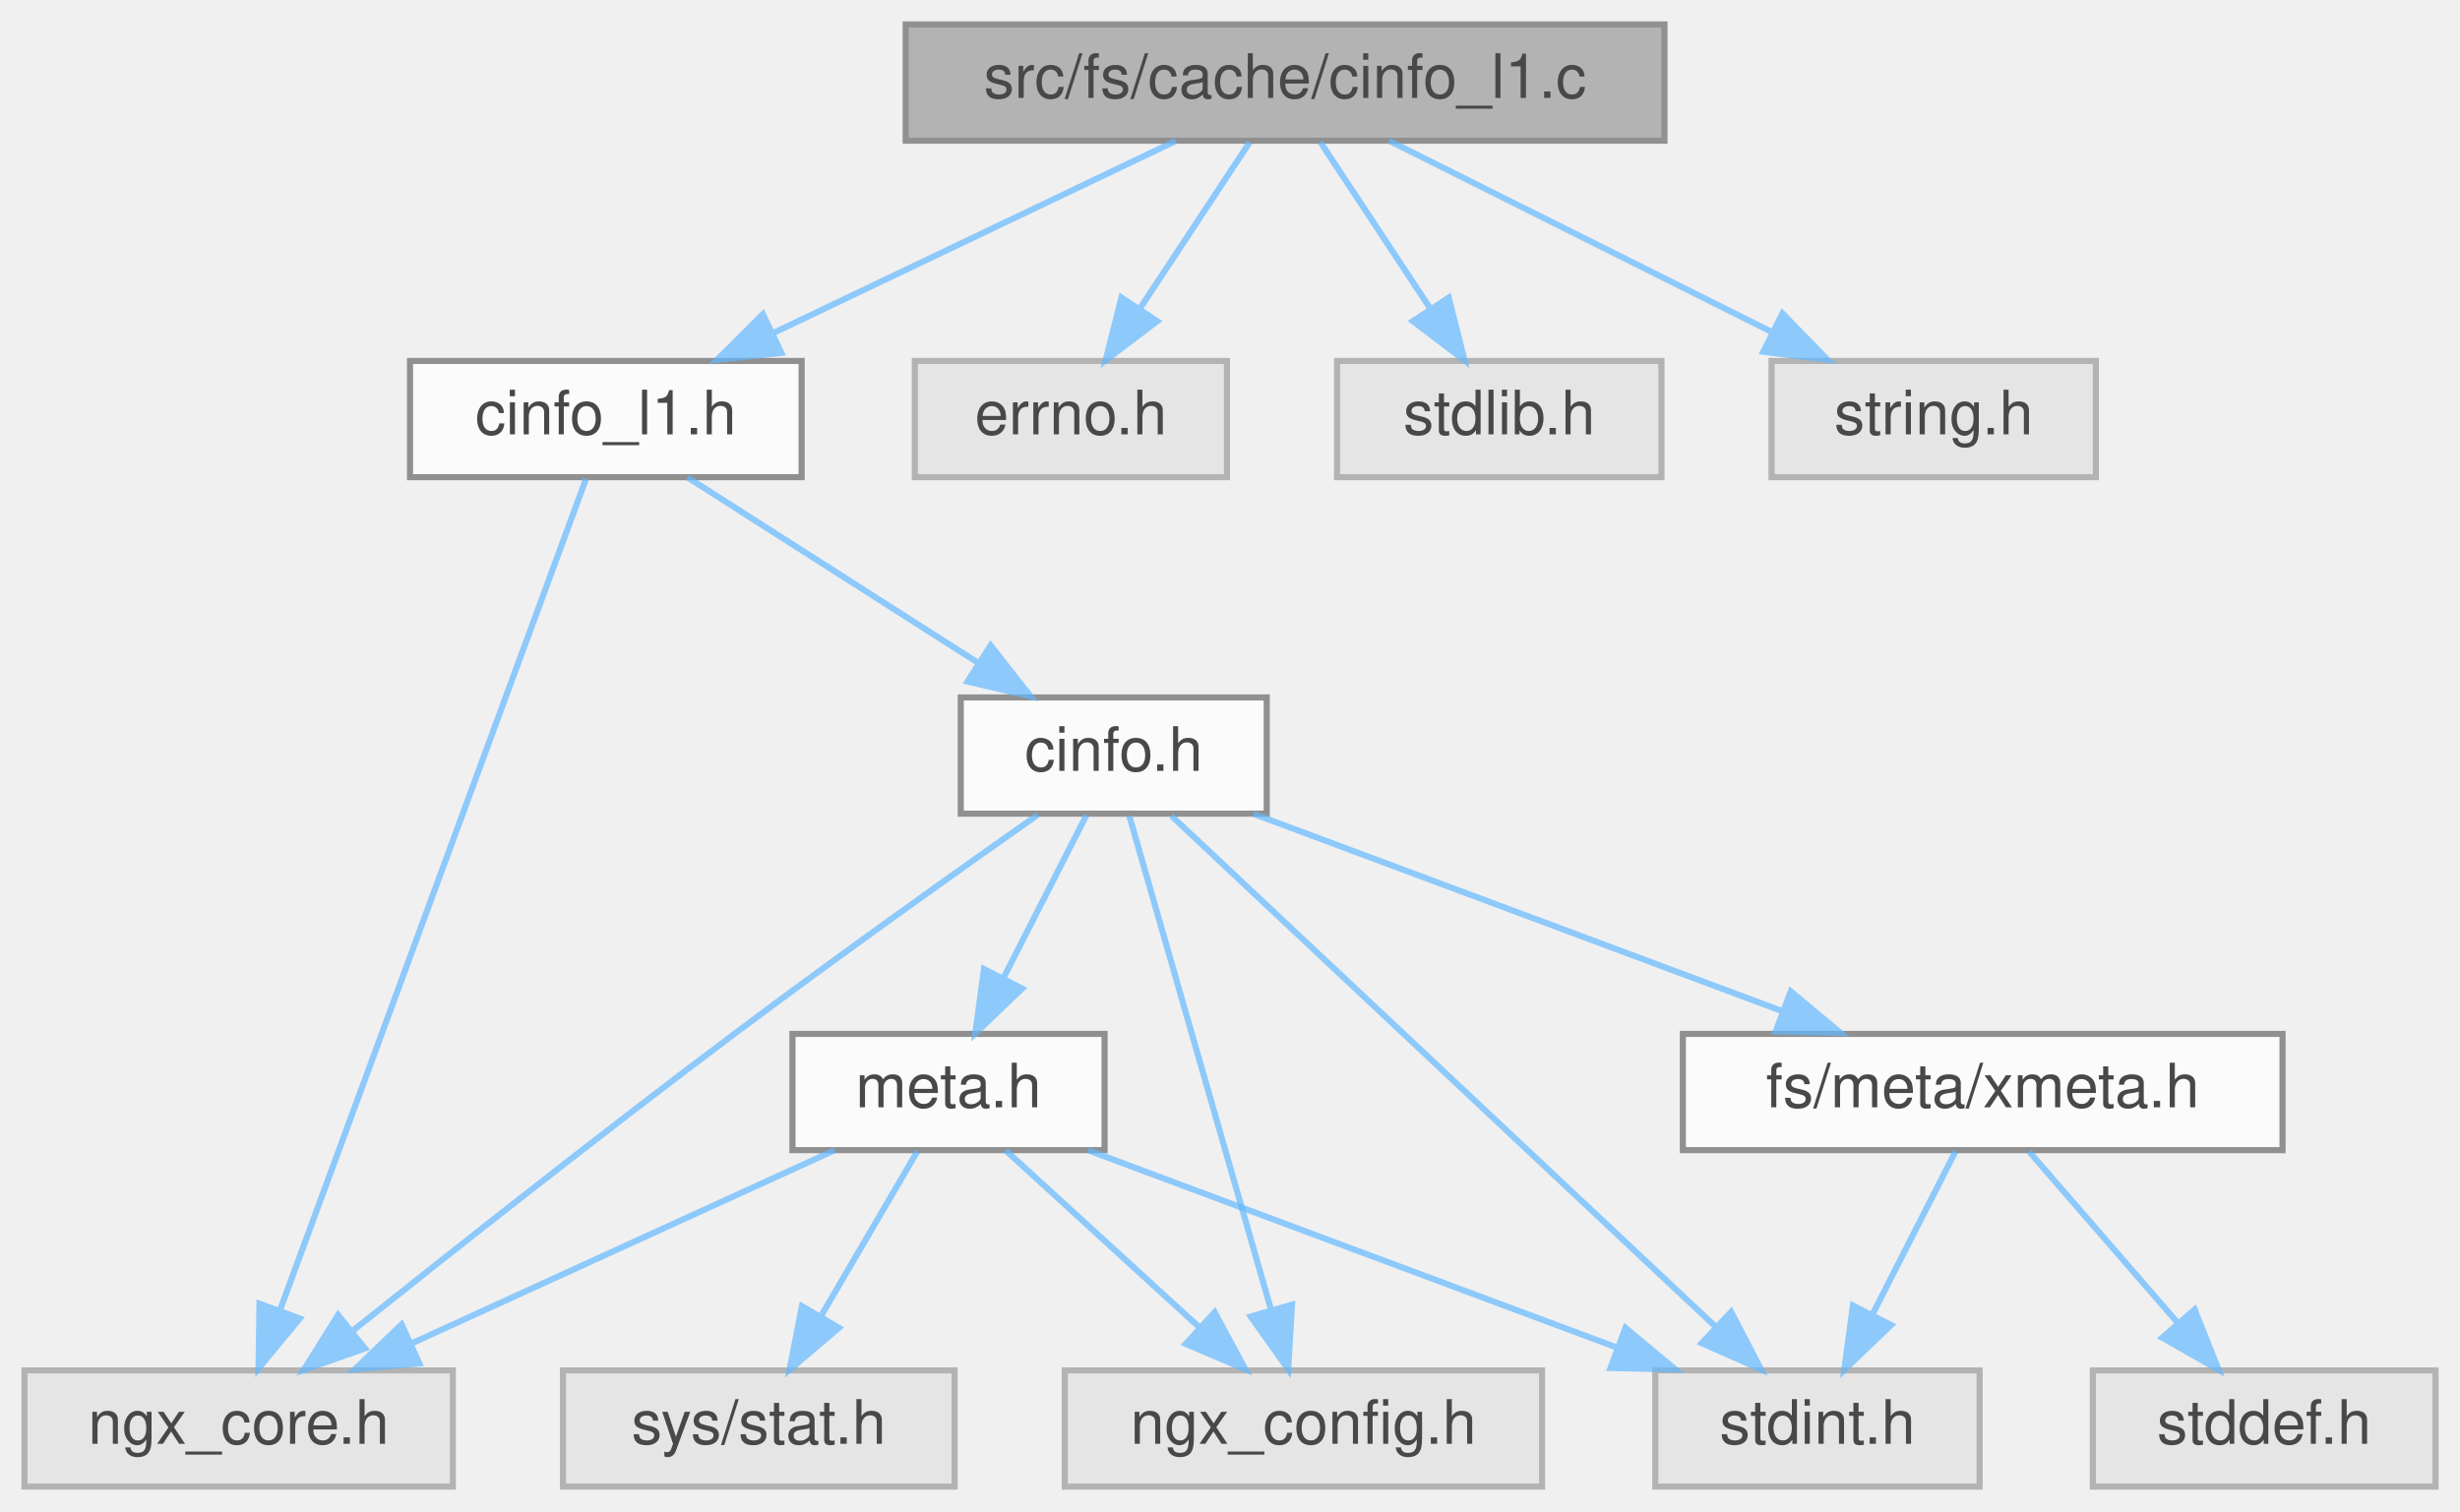
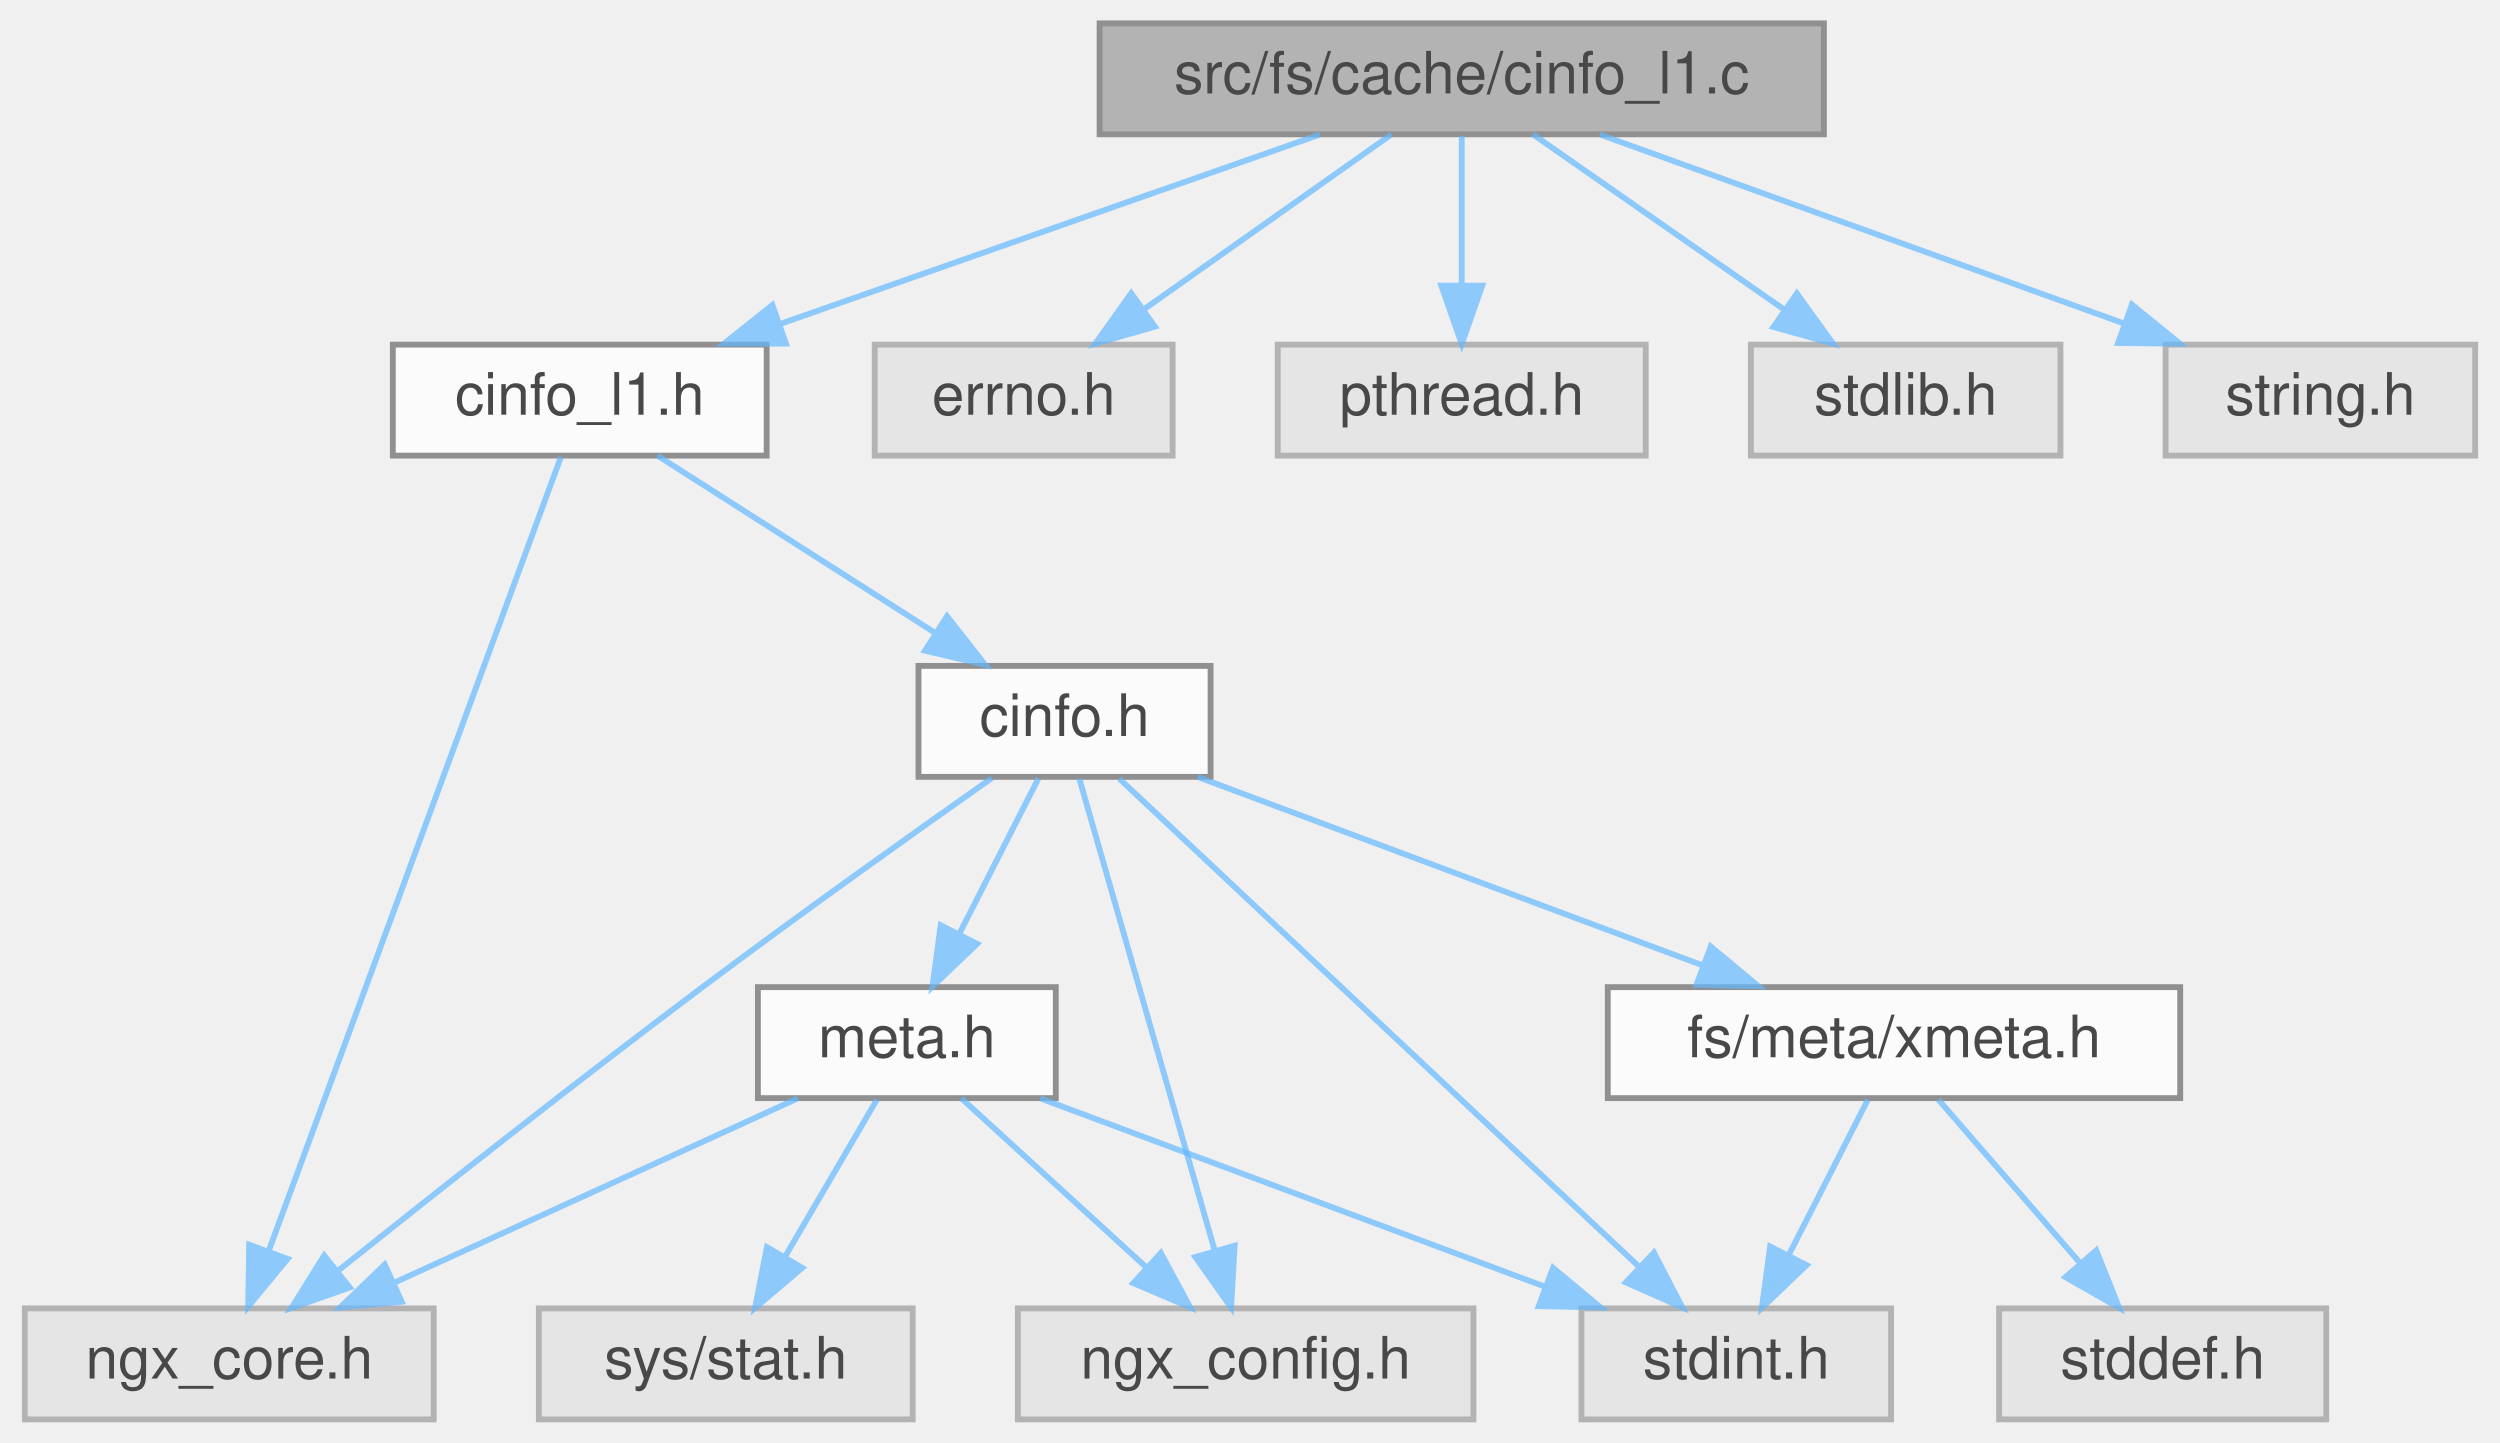
- <svg xmlns="http://www.w3.org/2000/svg" xmlns:xlink="http://www.w3.org/1999/xlink" width="402pt" height="247pt" viewBox="0.00 0.00 402.00 247.00">
+ <svg xmlns="http://www.w3.org/2000/svg" xmlns:xlink="http://www.w3.org/1999/xlink" width="428pt" height="247pt" viewBox="0.00 0.00 427.50 247.00">
  <svg id="main" version="1.1" xml:space="preserve">
    <style type="text/css">
.node, .edge {opacity: 0.7;}
.node.selected, .edge.selected {opacity: 1;}
.edge:hover path { stroke: red; }
.edge:hover polygon { stroke: red; fill: red; }
</style>
    <svg id="graph" class="graph">
      <g id="graph0" class="graph" transform="scale(1 1) rotate(0) translate(4 243)">
        <g id="Node000001" class="node">
          <g id="a_Node000001">
            <a xlink:title=" ">
-               <polygon fill="#999999" stroke="#666666" points="268,-239 144,-239 144,-220 268,-220 268,-239" />
-               <text text-anchor="middle" x="206" y="-227" font-family="Helvetica,sans-Serif" font-size="10.00">src/fs/cache/cinfo_l1.c</text>
+               <polygon fill="#999999" stroke="#666666" points="308,-239 184,-239 184,-220 308,-220 308,-239" />
+               <text text-anchor="middle" x="246" y="-227" font-family="Helvetica,sans-Serif" font-size="10.00">src/fs/cache/cinfo_l1.c</text>
            </a>
          </g>
        </g>
        <g id="Node000002" class="node">
          <g id="a_Node000002">
            <a xlink:href="cinfo__l1_8h.html" target="_top" xlink:title=" ">
              <polygon fill="white" stroke="#666666" points="127,-184 63,-184 63,-165 127,-165 127,-184" />
              <text text-anchor="middle" x="95" y="-172" font-family="Helvetica,sans-Serif" font-size="10.00">cinfo_l1.h</text>
            </a>
          </g>
        </g>
        <g id="edge1_Node000001_Node000002" class="edge">
          <g id="a_edge1_Node000001_Node000002">
            <a xlink:title=" ">
-               <path fill="none" stroke="#63b8ff" d="M188.17,-219.98C170.39,-211.5 142.85,-198.35 122.32,-188.54" />
-               <polygon fill="#63b8ff" stroke="#63b8ff" points="123.69,-185.32 113.16,-184.17 120.67,-191.64 123.69,-185.32" />
+               <path fill="none" stroke="#63b8ff" d="M221.74,-219.98C196.68,-211.19 157.37,-197.39 129.17,-187.49" />
+               <polygon fill="#63b8ff" stroke="#63b8ff" points="130.3,-184.18 119.7,-184.17 127.98,-190.78 130.3,-184.18" />
            </a>
          </g>
        </g>
        <g id="Node000011" class="node">
          <g id="a_Node000011">
            <a xlink:title=" ">
              <polygon fill="#e0e0e0" stroke="#999999" points="196.5,-184 145.5,-184 145.5,-165 196.5,-165 196.5,-184" />
              <text text-anchor="middle" x="171" y="-172" font-family="Helvetica,sans-Serif" font-size="10.00">errno.h</text>
            </a>
          </g>
        </g>
        <g id="edge15_Node000001_Node000011" class="edge">
          <g id="a_edge15_Node000001_Node000011">
            <a xlink:title=" ">
-               <path fill="none" stroke="#63b8ff" d="M200.22,-219.75C195.38,-212.42 188.32,-201.73 182.36,-192.7" />
-               <polygon fill="#63b8ff" stroke="#63b8ff" points="185.1,-190.5 176.67,-184.09 179.26,-194.36 185.1,-190.5" />
+               <path fill="none" stroke="#63b8ff" d="M233.95,-219.98C222.54,-211.92 205.17,-199.65 191.57,-190.03" />
+               <polygon fill="#63b8ff" stroke="#63b8ff" points="193.46,-187.08 183.27,-184.17 189.42,-192.8 193.46,-187.08" />
            </a>
          </g>
        </g>
        <g id="Node000012" class="node">
          <g id="a_Node000012">
            <a xlink:title=" ">
-               <polygon fill="#e0e0e0" stroke="#999999" points="267.5,-184 214.5,-184 214.5,-165 267.5,-165 267.5,-184" />
-               <text text-anchor="middle" x="241" y="-172" font-family="Helvetica,sans-Serif" font-size="10.00">stdlib.h</text>
+               <polygon fill="#e0e0e0" stroke="#999999" points="277.5,-184 214.5,-184 214.5,-165 277.5,-165 277.5,-184" />
+               <text text-anchor="middle" x="246" y="-172" font-family="Helvetica,sans-Serif" font-size="10.00">pthread.h</text>
            </a>
          </g>
        </g>
        <g id="edge16_Node000001_Node000012" class="edge">
          <g id="a_edge16_Node000001_Node000012">
            <a xlink:title=" ">
-               <path fill="none" stroke="#63b8ff" d="M211.78,-219.75C216.62,-212.42 223.68,-201.73 229.64,-192.7" />
-               <polygon fill="#63b8ff" stroke="#63b8ff" points="232.74,-194.36 235.33,-184.09 226.9,-190.5 232.74,-194.36" />
+               <path fill="none" stroke="#63b8ff" d="M246,-219.75C246,-212.8 246,-202.85 246,-194.13" />
+               <polygon fill="#63b8ff" stroke="#63b8ff" points="249.5,-194.09 246,-184.09 242.5,-194.09 249.5,-194.09" />
            </a>
          </g>
        </g>
        <g id="Node000013" class="node">
          <g id="a_Node000013">
            <a xlink:title=" ">
-               <polygon fill="#e0e0e0" stroke="#999999" points="338.5,-184 285.5,-184 285.5,-165 338.5,-165 338.5,-184" />
-               <text text-anchor="middle" x="312" y="-172" font-family="Helvetica,sans-Serif" font-size="10.00">string.h</text>
+               <polygon fill="#e0e0e0" stroke="#999999" points="348.5,-184 295.5,-184 295.5,-165 348.5,-165 348.5,-184" />
+               <text text-anchor="middle" x="322" y="-172" font-family="Helvetica,sans-Serif" font-size="10.00">stdlib.h</text>
            </a>
          </g>
        </g>
        <g id="edge17_Node000001_Node000013" class="edge">
          <g id="a_edge17_Node000001_Node000013">
            <a xlink:title=" ">
-               <path fill="none" stroke="#63b8ff" d="M223.03,-219.98C239.93,-211.54 266.06,-198.47 285.64,-188.68" />
-               <polygon fill="#63b8ff" stroke="#63b8ff" points="287.28,-191.77 294.66,-184.17 284.15,-185.51 287.28,-191.77" />
+               <path fill="none" stroke="#63b8ff" d="M258.21,-219.98C269.78,-211.92 287.38,-199.65 301.16,-190.03" />
+               <polygon fill="#63b8ff" stroke="#63b8ff" points="303.37,-192.76 309.57,-184.17 299.36,-187.02 303.37,-192.76" />
+             </a>
+           </g>
+         </g>
+         <g id="Node000014" class="node">
+           <g id="a_Node000014">
+             <a xlink:title=" ">
+               <polygon fill="#e0e0e0" stroke="#999999" points="419.5,-184 366.5,-184 366.5,-165 419.5,-165 419.5,-184" />
+               <text text-anchor="middle" x="393" y="-172" font-family="Helvetica,sans-Serif" font-size="10.00">string.h</text>
+             </a>
+           </g>
+         </g>
+         <g id="edge18_Node000001_Node000014" class="edge">
+           <g id="a_edge18_Node000001_Node000014">
+             <a xlink:title=" ">
+               <path fill="none" stroke="#63b8ff" d="M269.62,-219.98C293.9,-211.23 331.95,-197.51 359.37,-187.62" />
+               <polygon fill="#63b8ff" stroke="#63b8ff" points="360.73,-190.85 368.95,-184.17 358.36,-184.27 360.73,-190.85" />
            </a>
          </g>
        </g>
        <g id="Node000003" class="node">
          <g id="a_Node000003">
            <a xlink:title=" ">
              <polygon fill="#e0e0e0" stroke="#999999" points="70,-19 0,-19 0,0 70,0 70,-19" />
              <text text-anchor="middle" x="35" y="-7" font-family="Helvetica,sans-Serif" font-size="10.00">ngx_core.h</text>
            </a>
          </g>
        </g>
        <g id="edge2_Node000002_Node000003" class="edge">
          <g id="a_edge2_Node000002_Node000003">
            <a xlink:title=" ">
              <path fill="none" stroke="#63b8ff" d="M91.77,-164.74C82.33,-139.09 54.61,-63.78 41.73,-28.78" />
              <polygon fill="#63b8ff" stroke="#63b8ff" points="44.98,-27.48 38.24,-19.31 38.41,-29.9 44.98,-27.48" />
            </a>
          </g>
        </g>
        <g id="Node000004" class="node">
          <g id="a_Node000004">
            <a xlink:href="cinfo_8h.html" target="_top" xlink:title=" ">
              <polygon fill="white" stroke="#666666" points="203,-129 153,-129 153,-110 203,-110 203,-129" />
              <text text-anchor="middle" x="178" y="-117" font-family="Helvetica,sans-Serif" font-size="10.00">cinfo.h</text>
            </a>
          </g>
        </g>
        <g id="edge3_Node000002_Node000004" class="edge">
          <g id="a_edge3_Node000002_Node000004">
            <a xlink:title=" ">
              <path fill="none" stroke="#63b8ff" d="M108.34,-164.98C121.09,-156.84 140.55,-144.41 155.67,-134.76" />
              <polygon fill="#63b8ff" stroke="#63b8ff" points="157.88,-137.5 164.42,-129.17 154.11,-131.6 157.88,-137.5" />
            </a>
          </g>
        </g>
        <g id="edge5_Node000004_Node000003" class="edge">
          <g id="a_edge5_Node000004_Node000003">
            <a xlink:title=" ">
              <path fill="none" stroke="#63b8ff" d="M165.54,-109.79C152.94,-100.93 132.96,-86.72 116,-74 94.41,-57.8 70.1,-38.62 53.8,-25.6" />
              <polygon fill="#63b8ff" stroke="#63b8ff" points="55.63,-22.58 45.63,-19.07 51.25,-28.05 55.63,-22.58" />
            </a>
          </g>
        </g>
        <g id="Node000005" class="node">
          <g id="a_Node000005">
            <a xlink:title=" ">
              <polygon fill="#e0e0e0" stroke="#999999" points="248,-19 170,-19 170,0 248,0 248,-19" />
              <text text-anchor="middle" x="209" y="-7" font-family="Helvetica,sans-Serif" font-size="10.00">ngx_config.h</text>
            </a>
          </g>
        </g>
        <g id="edge4_Node000004_Node000005" class="edge">
          <g id="a_edge4_Node000004_Node000005">
            <a xlink:title=" ">
              <path fill="none" stroke="#63b8ff" d="M180.54,-109.66C185.58,-92.09 196.96,-52.45 203.7,-28.95" />
              <polygon fill="#63b8ff" stroke="#63b8ff" points="207.12,-29.74 206.51,-19.16 200.39,-27.8 207.12,-29.74" />
            </a>
          </g>
        </g>
        <g id="Node000006" class="node">
          <g id="a_Node000006">
            <a xlink:title=" ">
              <polygon fill="#e0e0e0" stroke="#999999" points="319.5,-19 266.5,-19 266.5,0 319.5,0 319.5,-19" />
              <text text-anchor="middle" x="293" y="-7" font-family="Helvetica,sans-Serif" font-size="10.00">stdint.h</text>
            </a>
          </g>
        </g>
        <g id="edge6_Node000004_Node000006" class="edge">
          <g id="a_edge6_Node000004_Node000006">
            <a xlink:title=" ">
              <path fill="none" stroke="#63b8ff" d="M187.41,-109.66C206.88,-91.38 251.81,-49.18 276.32,-26.17" />
              <polygon fill="#63b8ff" stroke="#63b8ff" points="278.89,-28.56 283.78,-19.16 274.09,-23.45 278.89,-28.56" />
            </a>
          </g>
        </g>
        <g id="Node000007" class="node">
          <g id="a_Node000007">
            <a xlink:href="meta_8h.html" target="_top" xlink:title=" ">
              <polygon fill="white" stroke="#666666" points="176.5,-74 125.5,-74 125.5,-55 176.5,-55 176.5,-74" />
              <text text-anchor="middle" x="151" y="-62" font-family="Helvetica,sans-Serif" font-size="10.00">meta.h</text>
            </a>
          </g>
        </g>
        <g id="edge7_Node000004_Node000007" class="edge">
          <g id="a_edge7_Node000004_Node000007">
            <a xlink:title=" ">
              <path fill="none" stroke="#63b8ff" d="M173.54,-109.75C169.88,-102.57 164.59,-92.18 160.05,-83.27" />
              <polygon fill="#63b8ff" stroke="#63b8ff" points="163.03,-81.41 155.38,-74.09 156.8,-84.59 163.03,-81.41" />
            </a>
          </g>
        </g>
        <g id="Node000009" class="node">
          <g id="a_Node000009">
            <a xlink:href="xmeta_8h.html" target="_top" xlink:title=" ">
              <polygon fill="white" stroke="#666666" points="369,-74 271,-74 271,-55 369,-55 369,-74" />
              <text text-anchor="middle" x="320" y="-62" font-family="Helvetica,sans-Serif" font-size="10.00">fs/meta/xmeta.h</text>
            </a>
          </g>
        </g>
        <g id="edge12_Node000004_Node000009" class="edge">
          <g id="a_edge12_Node000004_Node000009">
            <a xlink:title=" ">
              <path fill="none" stroke="#63b8ff" d="M200.81,-109.98C224.17,-101.27 260.7,-87.63 287.17,-77.75" />
              <polygon fill="#63b8ff" stroke="#63b8ff" points="288.63,-80.95 296.77,-74.17 286.18,-74.39 288.63,-80.95" />
            </a>
          </g>
        </g>
        <g id="edge9_Node000007_Node000003" class="edge">
          <g id="a_edge9_Node000007_Node000003">
            <a xlink:title=" ">
              <path fill="none" stroke="#63b8ff" d="M132.36,-54.98C113.7,-46.46 84.75,-33.23 63.26,-23.41" />
              <polygon fill="#63b8ff" stroke="#63b8ff" points="64.53,-20.14 53.98,-19.17 61.62,-26.51 64.53,-20.14" />
            </a>
          </g>
        </g>
        <g id="edge8_Node000007_Node000005" class="edge">
          <g id="a_edge8_Node000007_Node000005">
            <a xlink:title=" ">
              <path fill="none" stroke="#63b8ff" d="M160.32,-54.98C168.81,-47.23 181.56,-35.58 191.88,-26.14" />
              <polygon fill="#63b8ff" stroke="#63b8ff" points="194.49,-28.5 199.51,-19.17 189.77,-23.33 194.49,-28.5" />
            </a>
          </g>
        </g>
        <g id="edge10_Node000007_Node000006" class="edge">
          <g id="a_edge10_Node000007_Node000006">
            <a xlink:title=" ">
              <path fill="none" stroke="#63b8ff" d="M173.81,-54.98C197.17,-46.27 233.7,-32.63 260.17,-22.75" />
              <polygon fill="#63b8ff" stroke="#63b8ff" points="261.63,-25.95 269.77,-19.17 259.18,-19.39 261.63,-25.95" />
            </a>
          </g>
        </g>
        <g id="Node000008" class="node">
          <g id="a_Node000008">
            <a xlink:title=" ">
              <polygon fill="#e0e0e0" stroke="#999999" points="152,-19 88,-19 88,0 152,0 152,-19" />
              <text text-anchor="middle" x="120" y="-7" font-family="Helvetica,sans-Serif" font-size="10.00">sys/stat.h</text>
            </a>
          </g>
        </g>
        <g id="edge11_Node000007_Node000008" class="edge">
          <g id="a_edge11_Node000007_Node000008">
            <a xlink:title=" ">
              <path fill="none" stroke="#63b8ff" d="M145.88,-54.75C141.64,-47.49 135.47,-36.95 130.22,-27.98" />
              <polygon fill="#63b8ff" stroke="#63b8ff" points="133.09,-25.95 125.02,-19.09 127.05,-29.49 133.09,-25.95" />
            </a>
          </g>
        </g>
        <g id="edge14_Node000009_Node000006" class="edge">
          <g id="a_edge14_Node000009_Node000006">
            <a xlink:title=" ">
              <path fill="none" stroke="#63b8ff" d="M315.54,-54.75C311.88,-47.57 306.59,-37.18 302.05,-28.27" />
              <polygon fill="#63b8ff" stroke="#63b8ff" points="305.03,-26.41 297.38,-19.09 298.8,-29.59 305.03,-26.41" />
            </a>
          </g>
        </g>
        <g id="Node000010" class="node">
          <g id="a_Node000010">
            <a xlink:title=" ">
              <polygon fill="#e0e0e0" stroke="#999999" points="394,-19 338,-19 338,0 394,0 394,-19" />
              <text text-anchor="middle" x="366" y="-7" font-family="Helvetica,sans-Serif" font-size="10.00">stddef.h</text>
            </a>
          </g>
        </g>
        <g id="edge13_Node000009_Node000010" class="edge">
          <g id="a_edge13_Node000009_Node000010">
            <a xlink:title=" ">
              <path fill="none" stroke="#63b8ff" d="M327.6,-54.75C334.16,-47.18 343.82,-36.05 351.81,-26.84" />
              <polygon fill="#63b8ff" stroke="#63b8ff" points="354.63,-28.94 358.55,-19.09 349.35,-24.35 354.63,-28.94" />
            </a>
          </g>
        </g>
      </g>
    </svg>
  </svg>
  <style type="text/css">

[data-mouse-over-selected='false'] { opacity: 0.7; }
[data-mouse-over-selected='true']  { opacity: 1.0; }

</style>
</svg>
